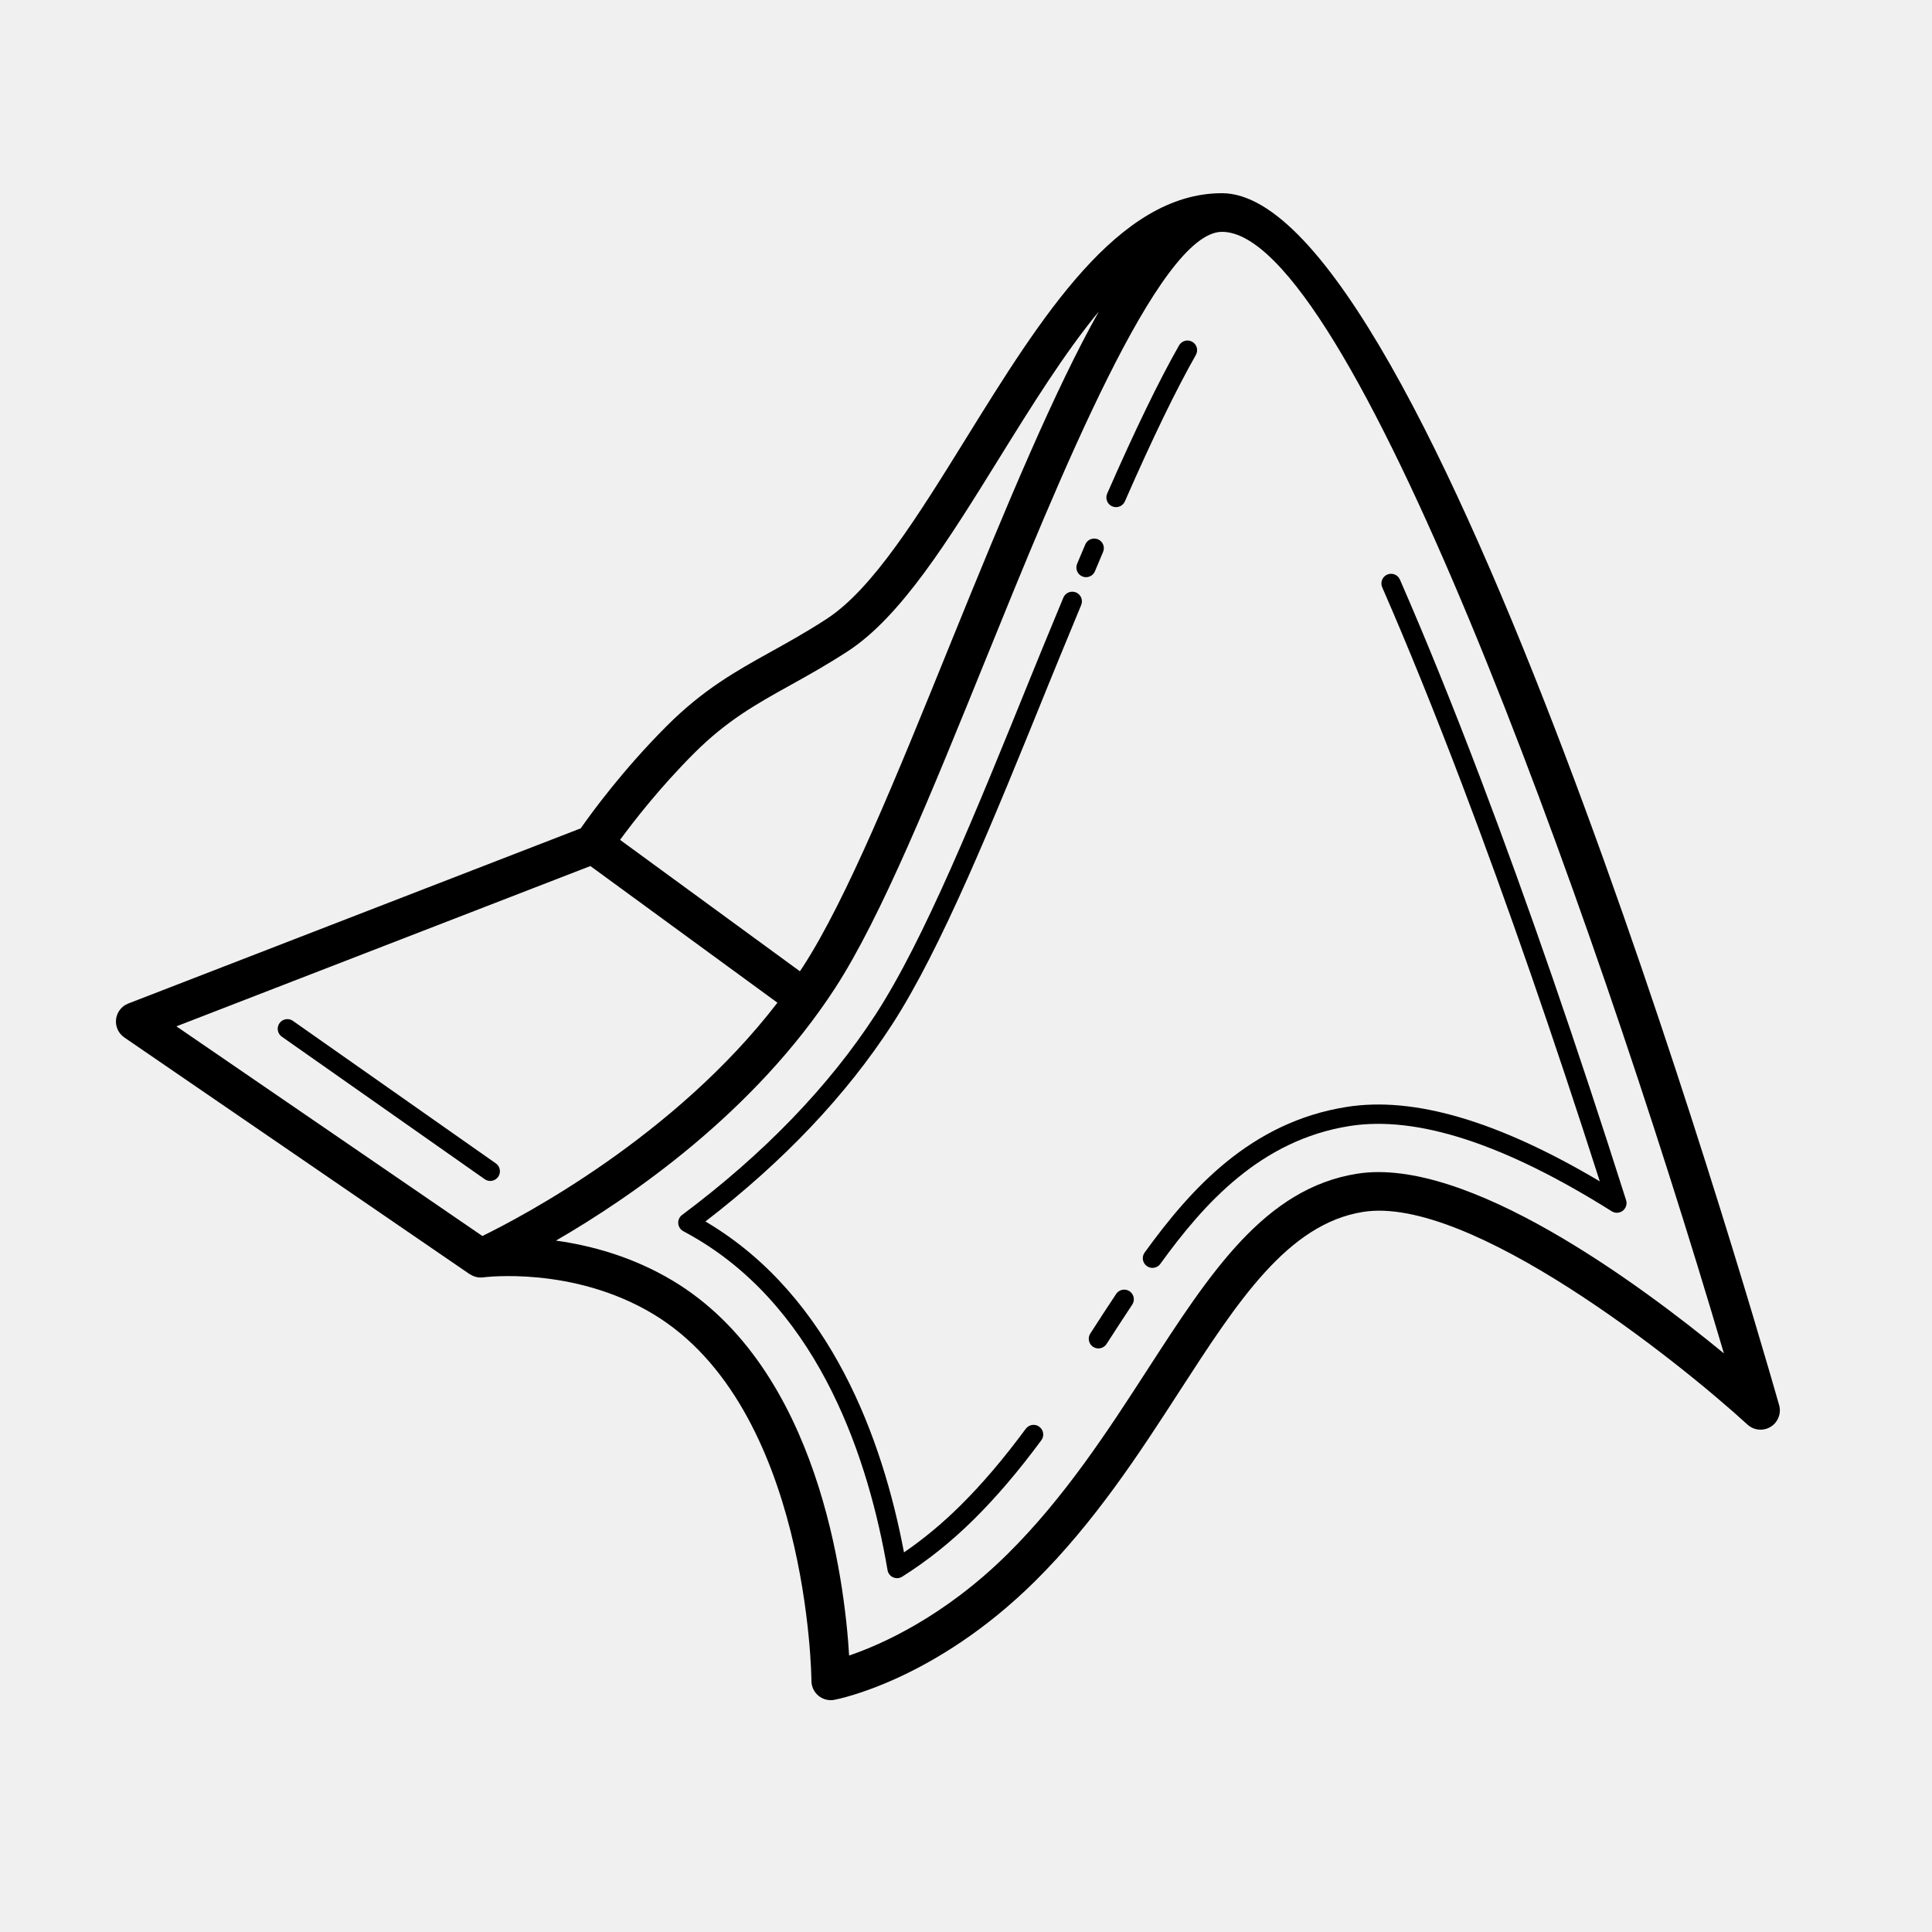
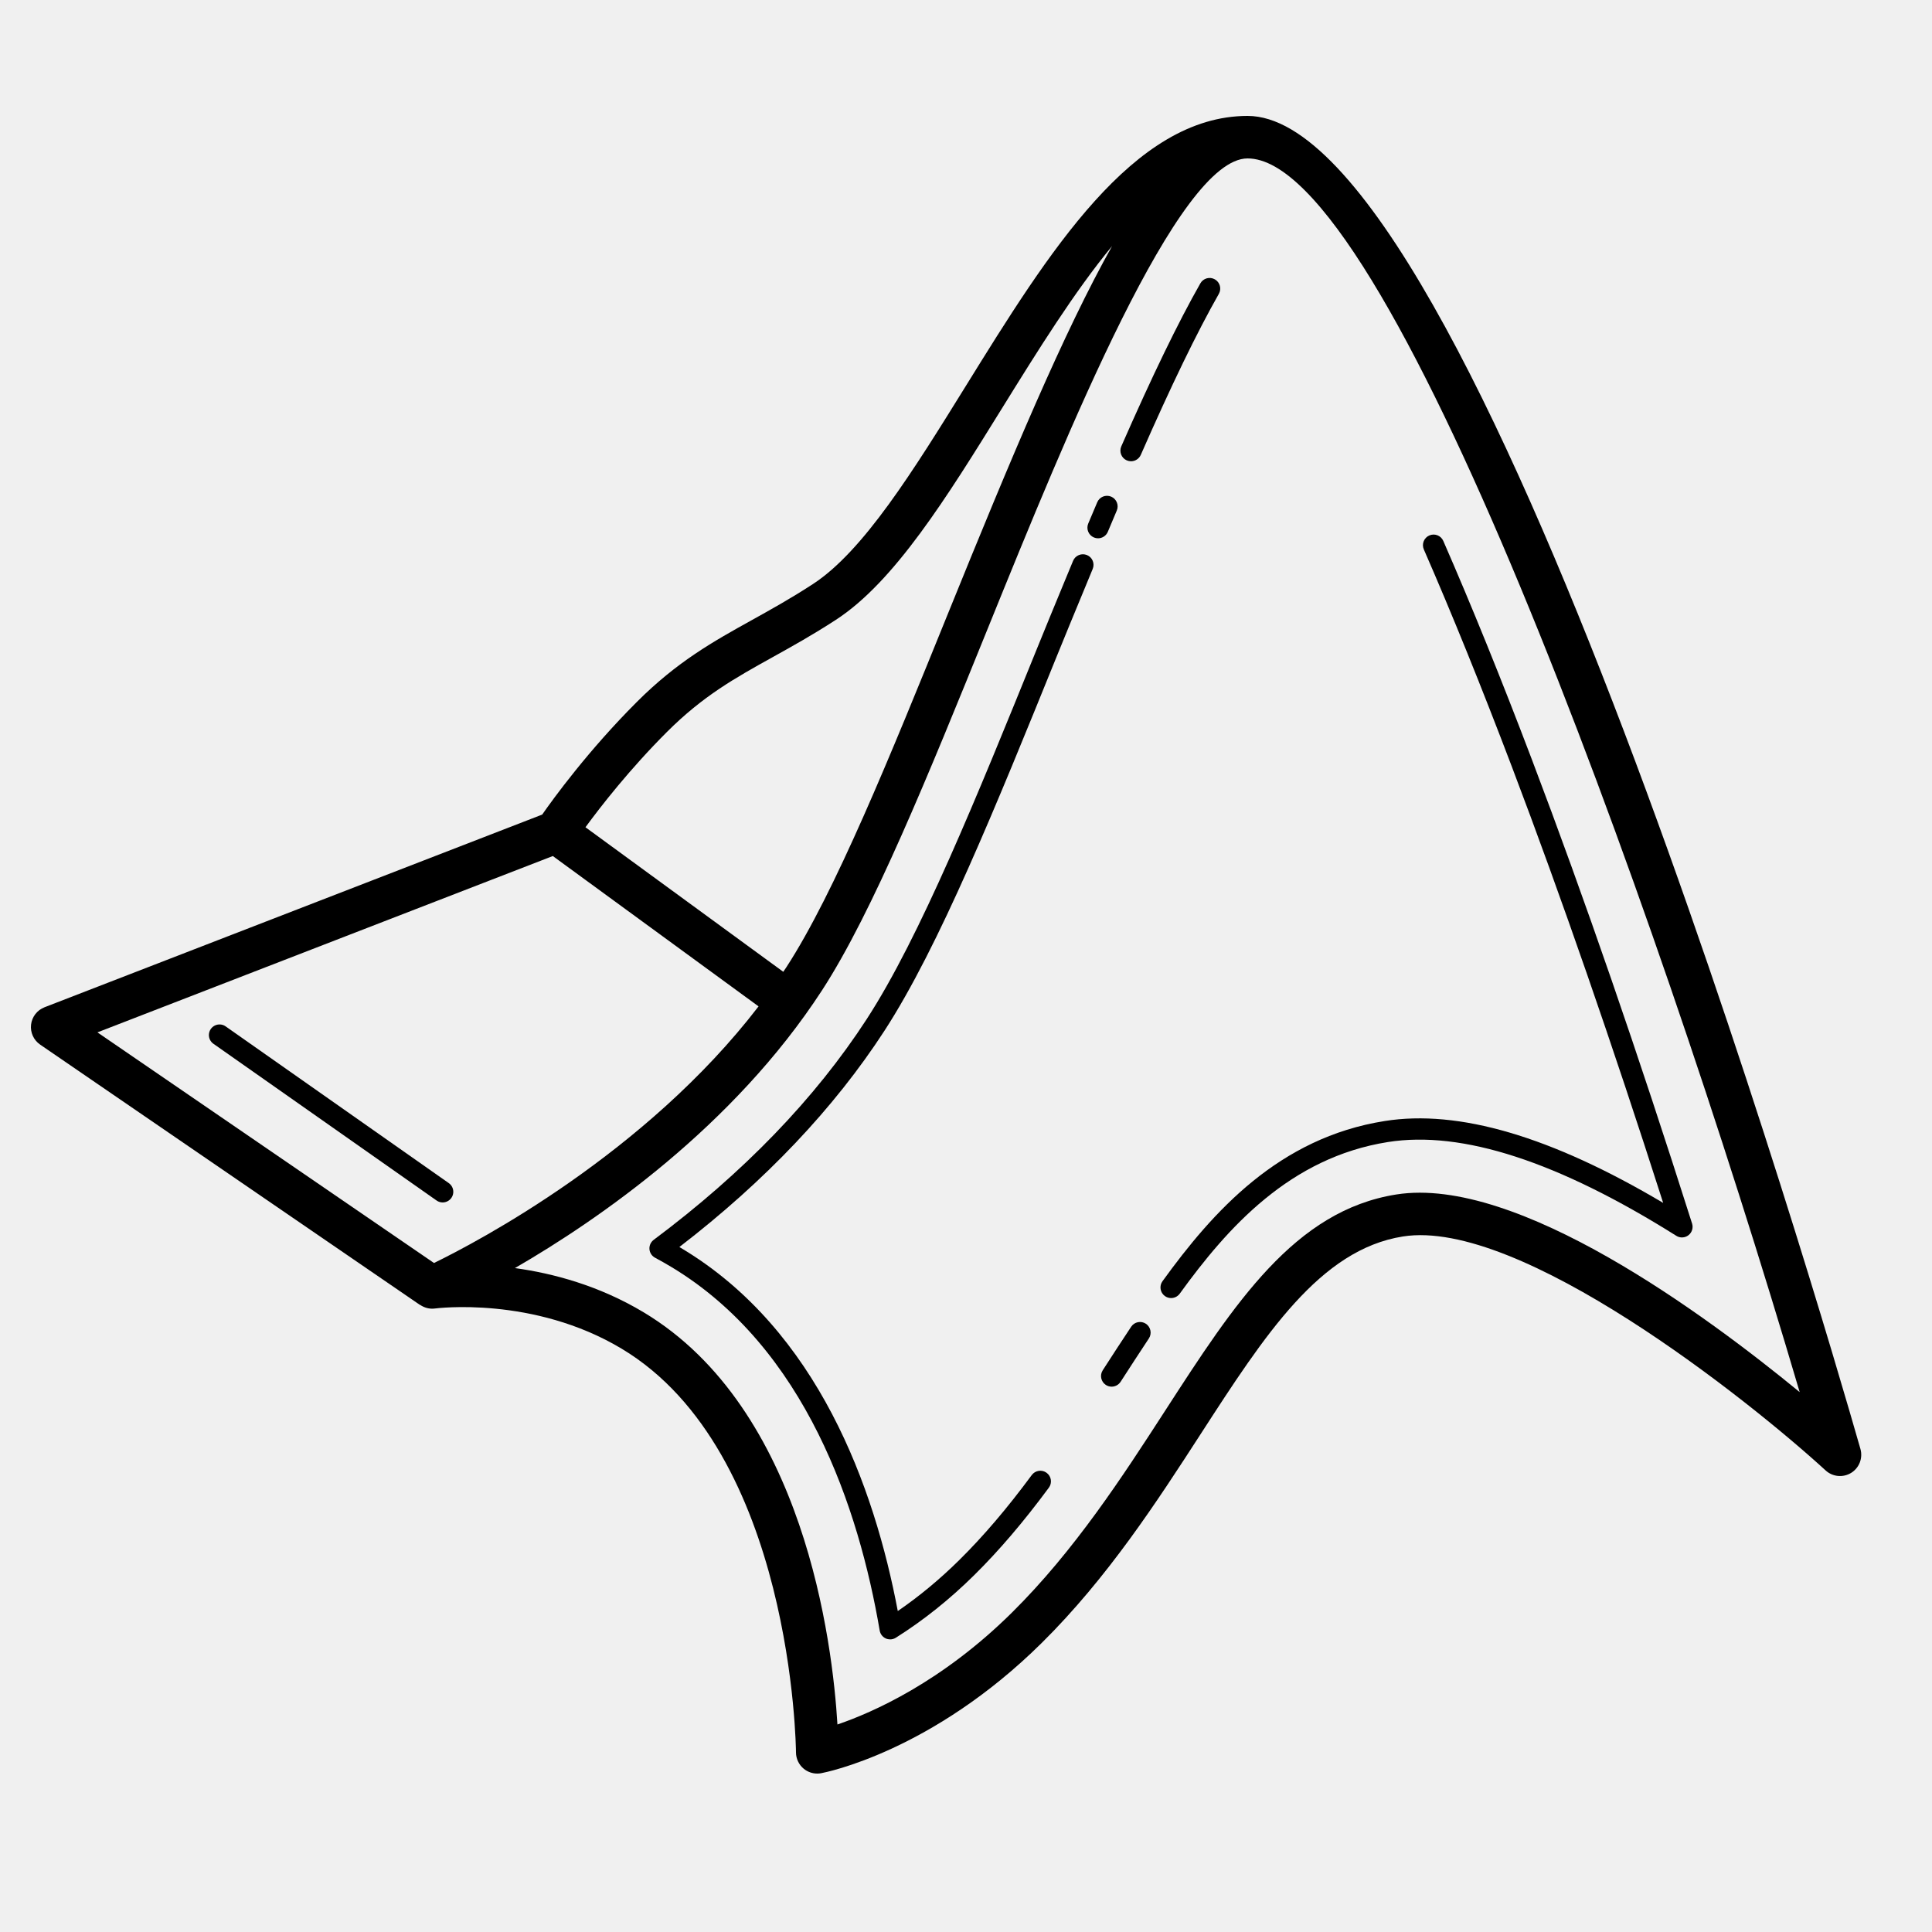
- <svg xmlns="http://www.w3.org/2000/svg" viewBox="0,0,256,256" width="100px" height="100px">
-   <g fill="none" fill-rule="nonzero" stroke="none" stroke-width="1" stroke-linecap="none" stroke-linejoin="none" stroke-miterlimit="10" stroke-dasharray="" stroke-dashoffset="0" font-family="none" font-weight="none" font-size="none" text-anchor="none" style="mix-blend-mode: normal">
-     <g transform="scale(2.56,2.56)">
-       <path d="M92.087,72.725c-1.835,-6.42 -18.227,-62.725 -28.837,-62.725c-5.383,0 -9.383,6.454 -13.251,12.696c-2.481,4.004 -4.825,7.786 -7.208,9.336c-1.034,0.673 -1.965,1.19 -2.865,1.69c-1.808,1.004 -3.515,1.953 -5.415,3.854c-2.288,2.287 -3.926,4.543 -4.453,5.299l-23.419,9.067c-0.346,0.134 -0.589,0.449 -0.632,0.817c-0.043,0.368 0.122,0.73 0.428,0.94l17.875,12.251l0.003,-0.005c0.2,0.137 0.446,0.205 0.699,0.171c0.045,-0.006 4.631,-0.601 8.789,1.894c8.058,4.834 8.199,18.852 8.199,18.993c0.001,0.296 0.134,0.578 0.362,0.767c0.181,0.15 0.408,0.23 0.638,0.23c0.062,0 0.122,-0.005 0.183,-0.017c0.211,-0.039 5.209,-1.017 10.375,-6.125c3.115,-3.081 5.441,-6.676 7.493,-9.848c3.008,-4.65 5.605,-8.666 9.508,-9.283c5.492,-0.87 16.224,7.653 19.891,11.01c0.33,0.302 0.819,0.348 1.202,0.113c0.379,-0.235 0.557,-0.694 0.435,-1.125zM35.925,38.99c1.703,-1.703 3.218,-2.545 4.973,-3.52c0.93,-0.517 1.892,-1.051 2.984,-1.762c2.757,-1.793 5.215,-5.76 7.817,-9.958c1.683,-2.715 3.393,-5.466 5.176,-7.627c-2.265,4.03 -4.73,9.912 -7.708,17.257c-2.745,6.77 -5.337,13.164 -7.618,16.675c-0.048,0.074 -0.099,0.145 -0.147,0.218l-9.308,-6.802c0.717,-0.978 2.085,-2.736 3.831,-4.481zM24.967,63.975l-15.837,-10.852l21.428,-8.297l9.681,7.074c-5.316,6.924 -13.23,11.08 -15.272,12.075zM70.246,60.751c-4.784,0.757 -7.606,5.12 -10.874,10.172c-1.997,3.086 -4.26,6.584 -7.221,9.512c-3.299,3.262 -6.543,4.69 -8.2,5.255c-0.23,-3.82 -1.553,-14.855 -9.121,-19.396c-2.099,-1.259 -4.268,-1.834 -6.055,-2.08c3.927,-2.273 10.28,-6.65 14.451,-13.071c2.385,-3.672 5.012,-10.152 7.794,-17.013c3.787,-9.339 8.972,-22.13 12.23,-22.13c6.551,0 18.981,34.33 25.978,58.05c-4.378,-3.597 -13.296,-10.201 -18.982,-9.299z" fill="#000000" stroke="none" stroke-linecap="butt" stroke-linejoin="miter" />
-       <path d="M57.765,26.25c-0.067,0 -0.136,-0.014 -0.201,-0.042c-0.253,-0.111 -0.367,-0.406 -0.257,-0.659c1.458,-3.323 2.675,-5.833 3.721,-7.671c0.136,-0.24 0.44,-0.325 0.682,-0.188c0.24,0.136 0.324,0.442 0.188,0.682c-1.028,1.809 -2.23,4.288 -3.674,7.579c-0.083,0.187 -0.267,0.299 -0.459,0.299z" fill="#000000" stroke="none" stroke-linecap="butt" stroke-linejoin="miter" />
-       <path d="M56.213,29.875c-0.064,0 -0.131,-0.013 -0.193,-0.039c-0.255,-0.107 -0.375,-0.4 -0.268,-0.655l0.423,-1.001c0.107,-0.255 0.399,-0.372 0.655,-0.266c0.254,0.108 0.373,0.401 0.265,0.655l-0.421,0.999c-0.08,0.192 -0.266,0.307 -0.461,0.307z" fill="#000000" stroke="none" stroke-linecap="butt" stroke-linejoin="miter" />
-       <path d="M46.432,81.686c-0.069,0 -0.139,-0.014 -0.204,-0.043c-0.152,-0.068 -0.261,-0.208 -0.289,-0.373c-0.974,-5.706 -3.469,-13.307 -9.822,-17.119c-0.249,-0.149 -0.499,-0.291 -0.748,-0.424c-0.151,-0.081 -0.25,-0.232 -0.264,-0.403c-0.013,-0.17 0.063,-0.336 0.199,-0.438c4.226,-3.158 7.597,-6.65 10.02,-10.38c2.516,-3.874 5.186,-10.461 8.014,-17.436c0.403,-0.997 0.824,-2.014 1.282,-3.123l0.419,-1.013c0.105,-0.255 0.397,-0.374 0.652,-0.271c0.256,0.105 0.377,0.398 0.271,0.653l-0.418,1.013c-0.458,1.107 -0.878,2.123 -1.281,3.117c-2.846,7.02 -5.533,13.65 -8.102,17.604c-2.368,3.647 -5.612,7.067 -9.648,10.173c0.039,0.023 0.078,0.046 0.117,0.07c6.401,3.84 9.062,11.245 10.16,17.059c1.012,-0.693 1.984,-1.5 2.9,-2.406c1.135,-1.122 2.248,-2.428 3.405,-3.994c0.166,-0.222 0.48,-0.268 0.699,-0.104c0.223,0.164 0.27,0.477 0.105,0.699c-1.188,1.607 -2.335,2.952 -3.507,4.11c-1.154,1.142 -2.397,2.135 -3.695,2.952c-0.08,0.051 -0.173,0.077 -0.265,0.077z" fill="#000000" stroke="none" stroke-linecap="butt" stroke-linejoin="miter" />
-       <path d="M58.186,67.25c-0.445,0.671 -0.888,1.355 -1.334,2.044" fill="#ffffff" stroke="none" stroke-linecap="butt" stroke-linejoin="miter" />
-       <path d="M56.853,69.794c-0.094,0 -0.188,-0.026 -0.271,-0.08c-0.231,-0.15 -0.298,-0.459 -0.148,-0.691c0.446,-0.691 0.89,-1.376 1.338,-2.049c0.152,-0.231 0.463,-0.292 0.693,-0.14c0.229,0.153 0.292,0.463 0.139,0.693c-0.444,0.669 -0.886,1.352 -1.33,2.039c-0.097,0.147 -0.258,0.228 -0.421,0.228z" fill="#000000" stroke="none" stroke-linecap="butt" stroke-linejoin="miter" />
-       <path d="M59.651,65.625c-0.102,0 -0.204,-0.031 -0.293,-0.095c-0.224,-0.162 -0.274,-0.475 -0.112,-0.698c2.378,-3.286 5.479,-6.751 10.453,-7.537c3.479,-0.555 7.834,0.723 13.106,3.852c-2.395,-7.483 -4.786,-14.379 -7.116,-20.514c-1.432,-3.77 -2.826,-7.213 -4.146,-10.234c-0.11,-0.253 0.005,-0.548 0.258,-0.658c0.254,-0.111 0.548,0.004 0.658,0.258c1.327,3.036 2.729,6.495 4.166,10.279c2.468,6.5 5.005,13.849 7.541,21.843c0.063,0.2 -0.005,0.418 -0.171,0.547c-0.165,0.128 -0.395,0.14 -0.571,0.028c-5.565,-3.497 -10.084,-4.964 -13.568,-4.413c-4.612,0.729 -7.542,4.017 -9.799,7.136c-0.098,0.134 -0.251,0.206 -0.406,0.206z" fill="#000000" stroke="none" stroke-linecap="butt" stroke-linejoin="miter" />
-       <path d="M14.875,53.25l10.5,7.375" fill="#ffffff" stroke="#000000" stroke-linecap="round" stroke-linejoin="round" />
+ <svg xmlns="http://www.w3.org/2000/svg" viewBox="0,0,256,256" width="200px" height="200px">
+   <g transform="translate(-12.8,-12.8) scale(1.1,1.1)">
+     <g fill="none" fill-rule="nonzero" stroke="none" stroke-width="1" stroke-linecap="none" stroke-linejoin="none" stroke-miterlimit="10" stroke-dasharray="" stroke-dashoffset="0" font-family="none" font-weight="none" font-size="none" text-anchor="none" style="mix-blend-mode: normal">
+       <g transform="scale(2.56,2.56)">
+         <path d="M92.087,72.725c-1.835,-6.42 -18.227,-62.725 -28.837,-62.725c-5.383,0 -9.383,6.454 -13.251,12.696c-2.481,4.004 -4.825,7.786 -7.208,9.336c-1.034,0.673 -1.965,1.19 -2.865,1.69c-1.808,1.004 -3.515,1.953 -5.415,3.854c-2.288,2.287 -3.926,4.543 -4.453,5.299l-23.419,9.067c-0.346,0.134 -0.589,0.449 -0.632,0.817c-0.043,0.368 0.122,0.73 0.428,0.94l17.875,12.251l0.003,-0.005c0.2,0.137 0.446,0.205 0.699,0.171c0.045,-0.006 4.631,-0.601 8.789,1.894c8.058,4.834 8.199,18.852 8.199,18.993c0.001,0.296 0.134,0.578 0.362,0.767c0.181,0.15 0.408,0.23 0.638,0.23c0.062,0 0.122,-0.005 0.183,-0.017c0.211,-0.039 5.209,-1.017 10.375,-6.125c3.115,-3.081 5.441,-6.676 7.493,-9.848c3.008,-4.65 5.605,-8.666 9.508,-9.283c5.492,-0.87 16.224,7.653 19.891,11.01c0.33,0.302 0.819,0.348 1.202,0.113c0.379,-0.235 0.557,-0.694 0.435,-1.125zM35.925,38.99c1.703,-1.703 3.218,-2.545 4.973,-3.52c0.93,-0.517 1.892,-1.051 2.984,-1.762c2.757,-1.793 5.215,-5.76 7.817,-9.958c1.683,-2.715 3.393,-5.466 5.176,-7.627c-2.265,4.03 -4.73,9.912 -7.708,17.257c-2.745,6.77 -5.337,13.164 -7.618,16.675c-0.048,0.074 -0.099,0.145 -0.147,0.218l-9.308,-6.802c0.717,-0.978 2.085,-2.736 3.831,-4.481zM24.967,63.975l-15.837,-10.852l21.428,-8.297l9.681,7.074c-5.316,6.924 -13.23,11.08 -15.272,12.075zM70.246,60.751c-4.784,0.757 -7.606,5.12 -10.874,10.172c-1.997,3.086 -4.26,6.584 -7.221,9.512c-3.299,3.262 -6.543,4.69 -8.2,5.255c-0.23,-3.82 -1.553,-14.855 -9.121,-19.396c-2.099,-1.259 -4.268,-1.834 -6.055,-2.08c3.927,-2.273 10.28,-6.65 14.451,-13.071c2.385,-3.672 5.012,-10.152 7.794,-17.013c3.787,-9.339 8.972,-22.13 12.23,-22.13c6.551,0 18.981,34.33 25.978,58.05c-4.378,-3.597 -13.296,-10.201 -18.982,-9.299z" fill="#000000" stroke="none" stroke-linecap="butt" stroke-linejoin="miter" />
+         <path d="M57.765,26.25c-0.067,0 -0.136,-0.014 -0.201,-0.042c-0.253,-0.111 -0.367,-0.406 -0.257,-0.659c1.458,-3.323 2.675,-5.833 3.721,-7.671c0.136,-0.24 0.44,-0.325 0.682,-0.188c0.24,0.136 0.324,0.442 0.188,0.682c-1.028,1.809 -2.23,4.288 -3.674,7.579c-0.083,0.187 -0.267,0.299 -0.459,0.299z" fill="#000000" stroke="none" stroke-linecap="butt" stroke-linejoin="miter" />
+         <path d="M56.213,29.875c-0.064,0 -0.131,-0.013 -0.193,-0.039c-0.255,-0.107 -0.375,-0.4 -0.268,-0.655l0.423,-1.001c0.107,-0.255 0.399,-0.372 0.655,-0.266c0.254,0.108 0.373,0.401 0.265,0.655l-0.421,0.999c-0.08,0.192 -0.266,0.307 -0.461,0.307z" fill="#000000" stroke="none" stroke-linecap="butt" stroke-linejoin="miter" />
+         <path d="M46.432,81.686c-0.069,0 -0.139,-0.014 -0.204,-0.043c-0.152,-0.068 -0.261,-0.208 -0.289,-0.373c-0.974,-5.706 -3.469,-13.307 -9.822,-17.119c-0.249,-0.149 -0.499,-0.291 -0.748,-0.424c-0.151,-0.081 -0.25,-0.232 -0.264,-0.403c-0.013,-0.17 0.063,-0.336 0.199,-0.438c4.226,-3.158 7.597,-6.65 10.02,-10.38c2.516,-3.874 5.186,-10.461 8.014,-17.436c0.403,-0.997 0.824,-2.014 1.282,-3.123l0.419,-1.013c0.105,-0.255 0.397,-0.374 0.652,-0.271c0.256,0.105 0.377,0.398 0.271,0.653l-0.418,1.013c-0.458,1.107 -0.878,2.123 -1.281,3.117c-2.846,7.02 -5.533,13.65 -8.102,17.604c-2.368,3.647 -5.612,7.067 -9.648,10.173c0.039,0.023 0.078,0.046 0.117,0.07c6.401,3.84 9.062,11.245 10.16,17.059c1.012,-0.693 1.984,-1.5 2.9,-2.406c1.135,-1.122 2.248,-2.428 3.405,-3.994c0.166,-0.222 0.48,-0.268 0.699,-0.104c0.223,0.164 0.27,0.477 0.105,0.699c-1.188,1.607 -2.335,2.952 -3.507,4.11c-1.154,1.142 -2.397,2.135 -3.695,2.952c-0.08,0.051 -0.173,0.077 -0.265,0.077z" fill="#000000" stroke="none" stroke-linecap="butt" stroke-linejoin="miter" />
+         <path d="M58.186,67.25c-0.445,0.671 -0.888,1.355 -1.334,2.044" fill="#ffffff" stroke="none" stroke-linecap="butt" stroke-linejoin="miter" />
+         <path d="M56.853,69.794c-0.094,0 -0.188,-0.026 -0.271,-0.08c-0.231,-0.15 -0.298,-0.459 -0.148,-0.691c0.446,-0.691 0.89,-1.376 1.338,-2.049c0.152,-0.231 0.463,-0.292 0.693,-0.14c0.229,0.153 0.292,0.463 0.139,0.693c-0.444,0.669 -0.886,1.352 -1.33,2.039c-0.097,0.147 -0.258,0.228 -0.421,0.228z" fill="#000000" stroke="none" stroke-linecap="butt" stroke-linejoin="miter" />
+         <path d="M59.651,65.625c-0.102,0 -0.204,-0.031 -0.293,-0.095c-0.224,-0.162 -0.274,-0.475 -0.112,-0.698c2.378,-3.286 5.479,-6.751 10.453,-7.537c3.479,-0.555 7.834,0.723 13.106,3.852c-2.395,-7.483 -4.786,-14.379 -7.116,-20.514c-1.432,-3.77 -2.826,-7.213 -4.146,-10.234c-0.11,-0.253 0.005,-0.548 0.258,-0.658c0.254,-0.111 0.548,0.004 0.658,0.258c1.327,3.036 2.729,6.495 4.166,10.279c2.468,6.5 5.005,13.849 7.541,21.843c0.063,0.2 -0.005,0.418 -0.171,0.547c-0.165,0.128 -0.395,0.14 -0.571,0.028c-5.565,-3.497 -10.084,-4.964 -13.568,-4.413c-4.612,0.729 -7.542,4.017 -9.799,7.136c-0.098,0.134 -0.251,0.206 -0.406,0.206z" fill="#000000" stroke="none" stroke-linecap="butt" stroke-linejoin="miter" />
+         <path d="M14.875,53.25l10.5,7.375" fill="#ffffff" stroke="#000000" stroke-linecap="round" stroke-linejoin="round" />
+       </g>
    </g>
  </g>
</svg>
